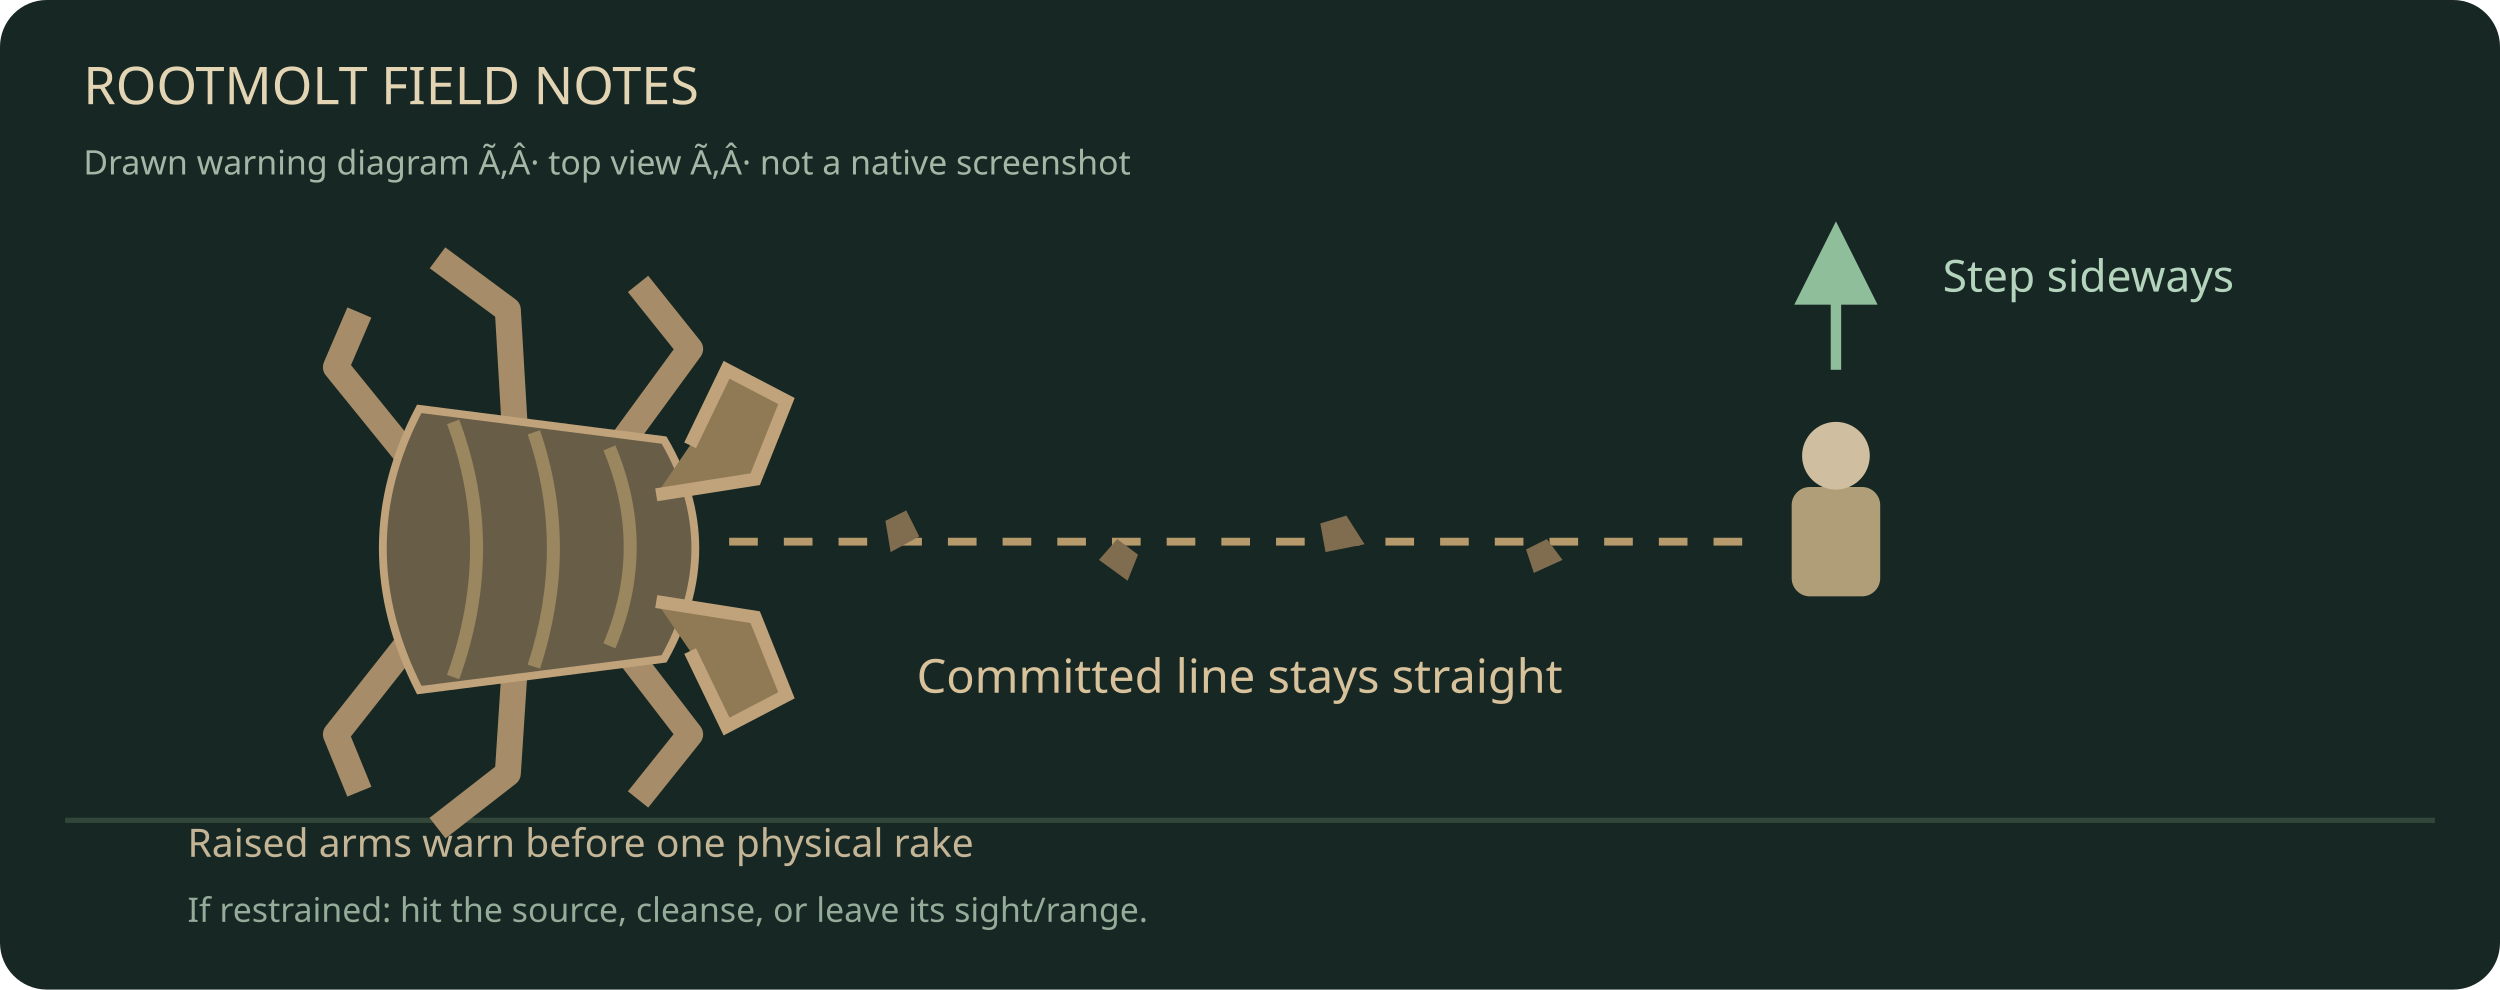
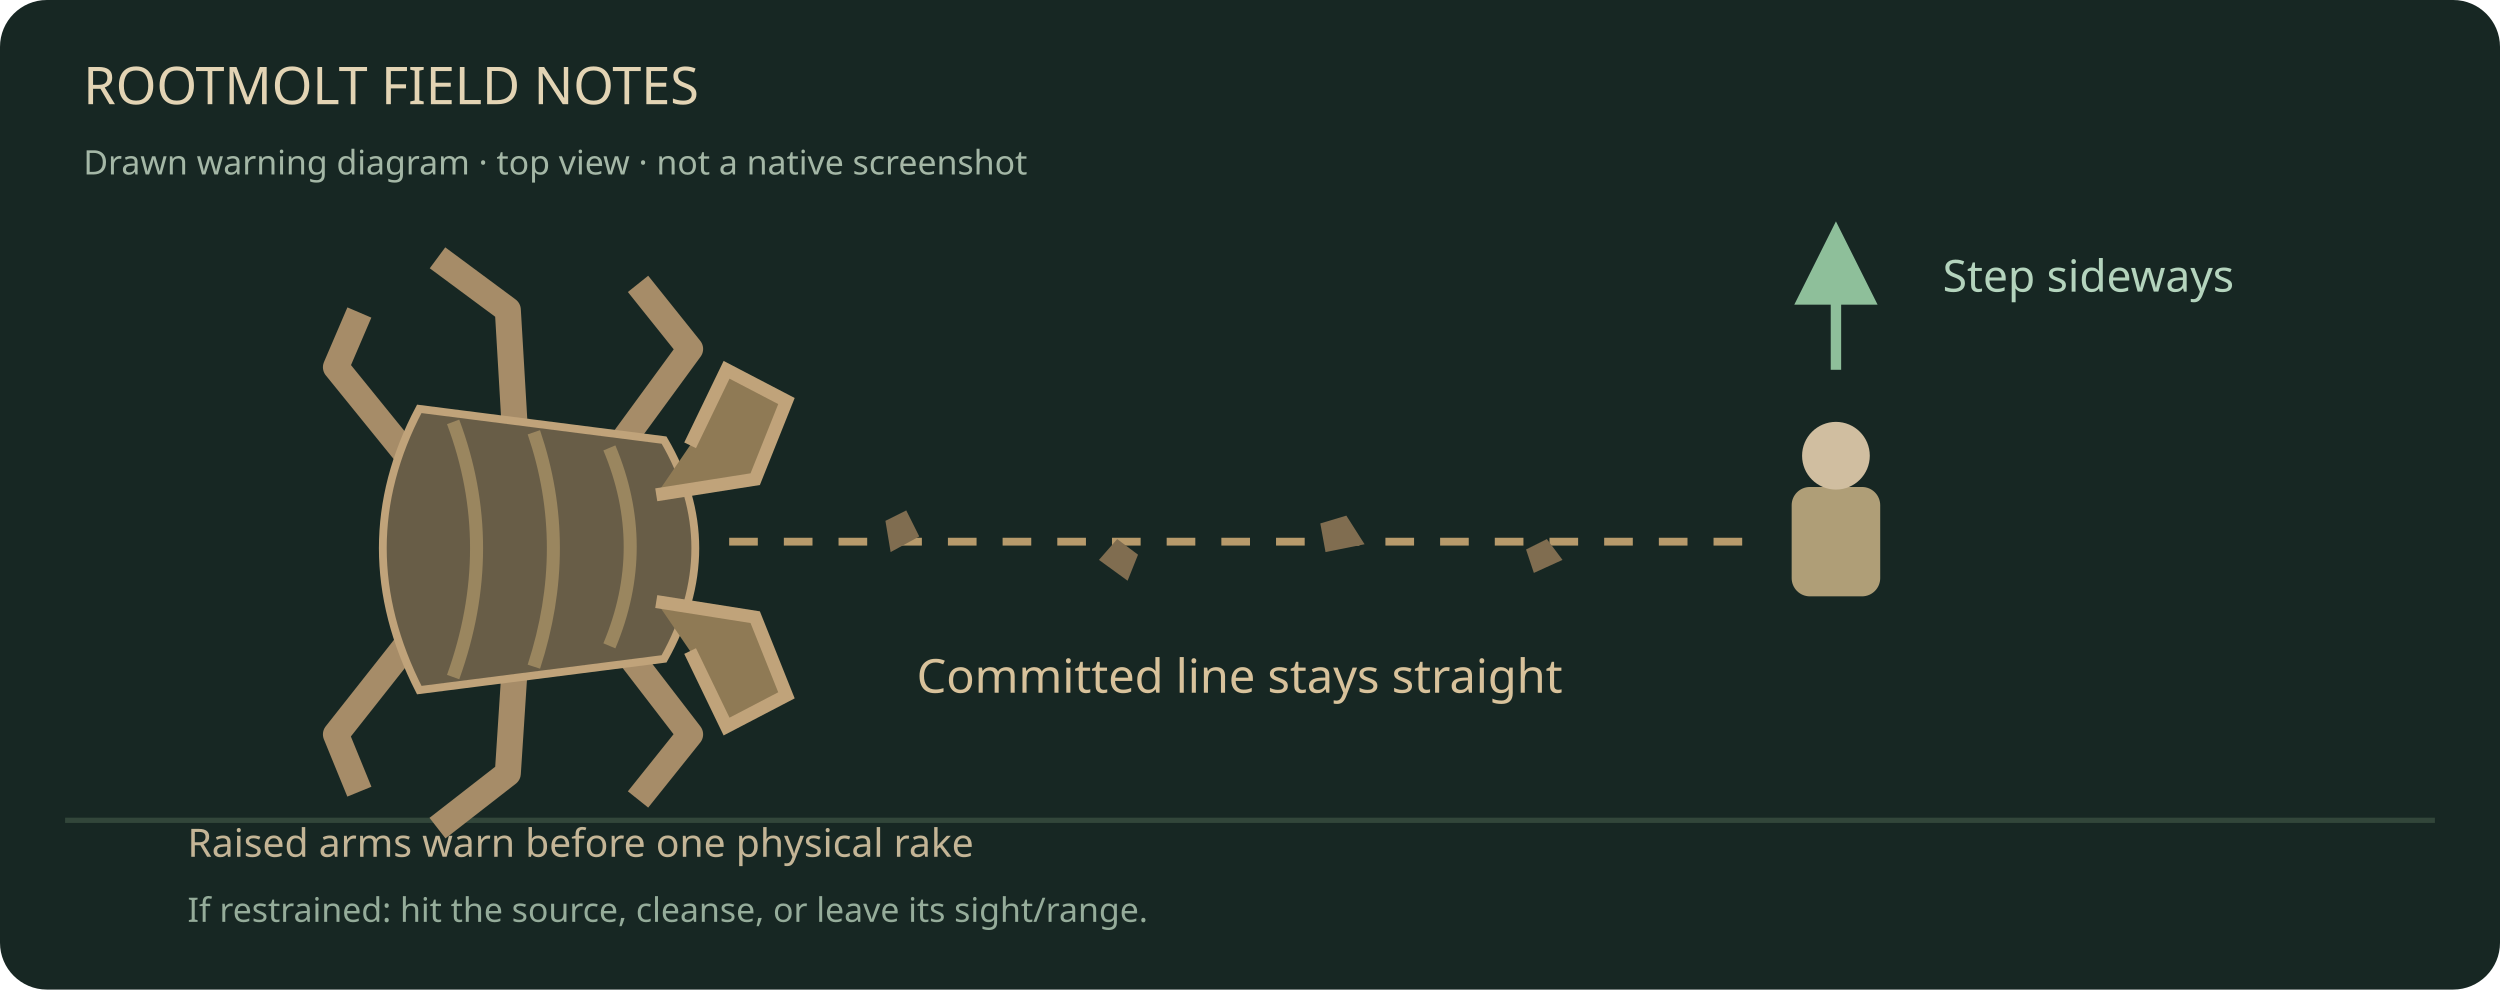
<svg xmlns="http://www.w3.org/2000/svg" width="960" height="380" viewBox="0 0 960 380" role="img" aria-labelledby="title desc">
  <defs>
    <marker id="arrow" markerWidth="8" markerHeight="8" refX="6" refY="4" orient="auto">
      <path d="M0 0L8 4L0 8" fill="#8ebf9a" />
    </marker>
  </defs>
  <rect width="960" height="380" rx="18" fill="#172723" />
  <path d="M25 315H935" stroke="#32463a" stroke-width="2" />
  <text x="32" y="40" font-family="sans-serif" font-size="20" fill="#e3d4b4">ROOTMOLT FIELD NOTES</text>
-   <text x="32" y="67" font-family="sans-serif" font-size="13" fill="#a4b7a6">Drawn warning diagram Ã‚Â· top view Ã‚Â· not a native screenshot</text>
+   <text x="32" y="67" font-family="sans-serif" font-size="13" fill="#a4b7a6">Drawn warning diagram · top view · not a native screenshot</text>
  <g transform="rotate(90 195 210)">
    <g stroke="#a68c68" stroke-width="10" fill="none" stroke-linejoin="round">
      <path d="M160 170L119 140L94 160M155 207L104 210L84 237M163 246L126 276L105 267M228 170L267 140L292 160M236 207L282 210L303 237M229 246L267 276L289 267" />
    </g>
    <path d="M154 150Q195 126 238 150L250 244Q195 272 142 244Z" fill="#685d47" stroke="#c0a37a" stroke-width="3" />
    <path d="M157 171Q195 155 233 171M151 200Q195 185 241 200M147 231Q195 213 245 231" fill="none" stroke="#9a865f" stroke-width="5" />
    <path d="M175 153L169 115L139 103L127 126L156 140M216 153L222 115L252 103L264 126L235 140" fill="#8f7a55" stroke="#c0a37a" stroke-width="5" />
  </g>
  <path d="M280 208H674" stroke="#b79a6b" stroke-width="3" stroke-dasharray="11 10" />
  <g fill="#806d50">
    <path d="M340 200l8 -4 5 10 -11 6Z" />
    <path d="M422 215l7 -8 8 6 -4 10Z" />
    <path d="M507 201l10 -3 7 11 -15 3Z" />
    <path d="M586 211l8 -4 6 8 -11 5Z" />
  </g>
  <rect x="688" y="187" width="34" height="42" rx="7" fill="#af9e77" />
  <circle cx="705" cy="175" r="13" fill="#d0bea0" />
  <path d="M705 142V93" stroke="#8ebf9a" stroke-width="4" marker-end="url(#arrow)" />
  <text x="352" y="266" font-family="sans-serif" font-size="18" fill="#d8c29b">Committed line stays straight</text>
  <text x="746" y="112" font-family="sans-serif" font-size="17" fill="#b4d4bd">Step sideways</text>
  <text x="72" y="329" font-family="sans-serif" font-size="15" fill="#c4b596">Raised arms warn before one physical rake</text>
  <text x="72" y="354" font-family="sans-serif" font-size="13" fill="#95ac9a">If restrained: hit the source, cleanse, or leave its sight/range.</text>
</svg>
